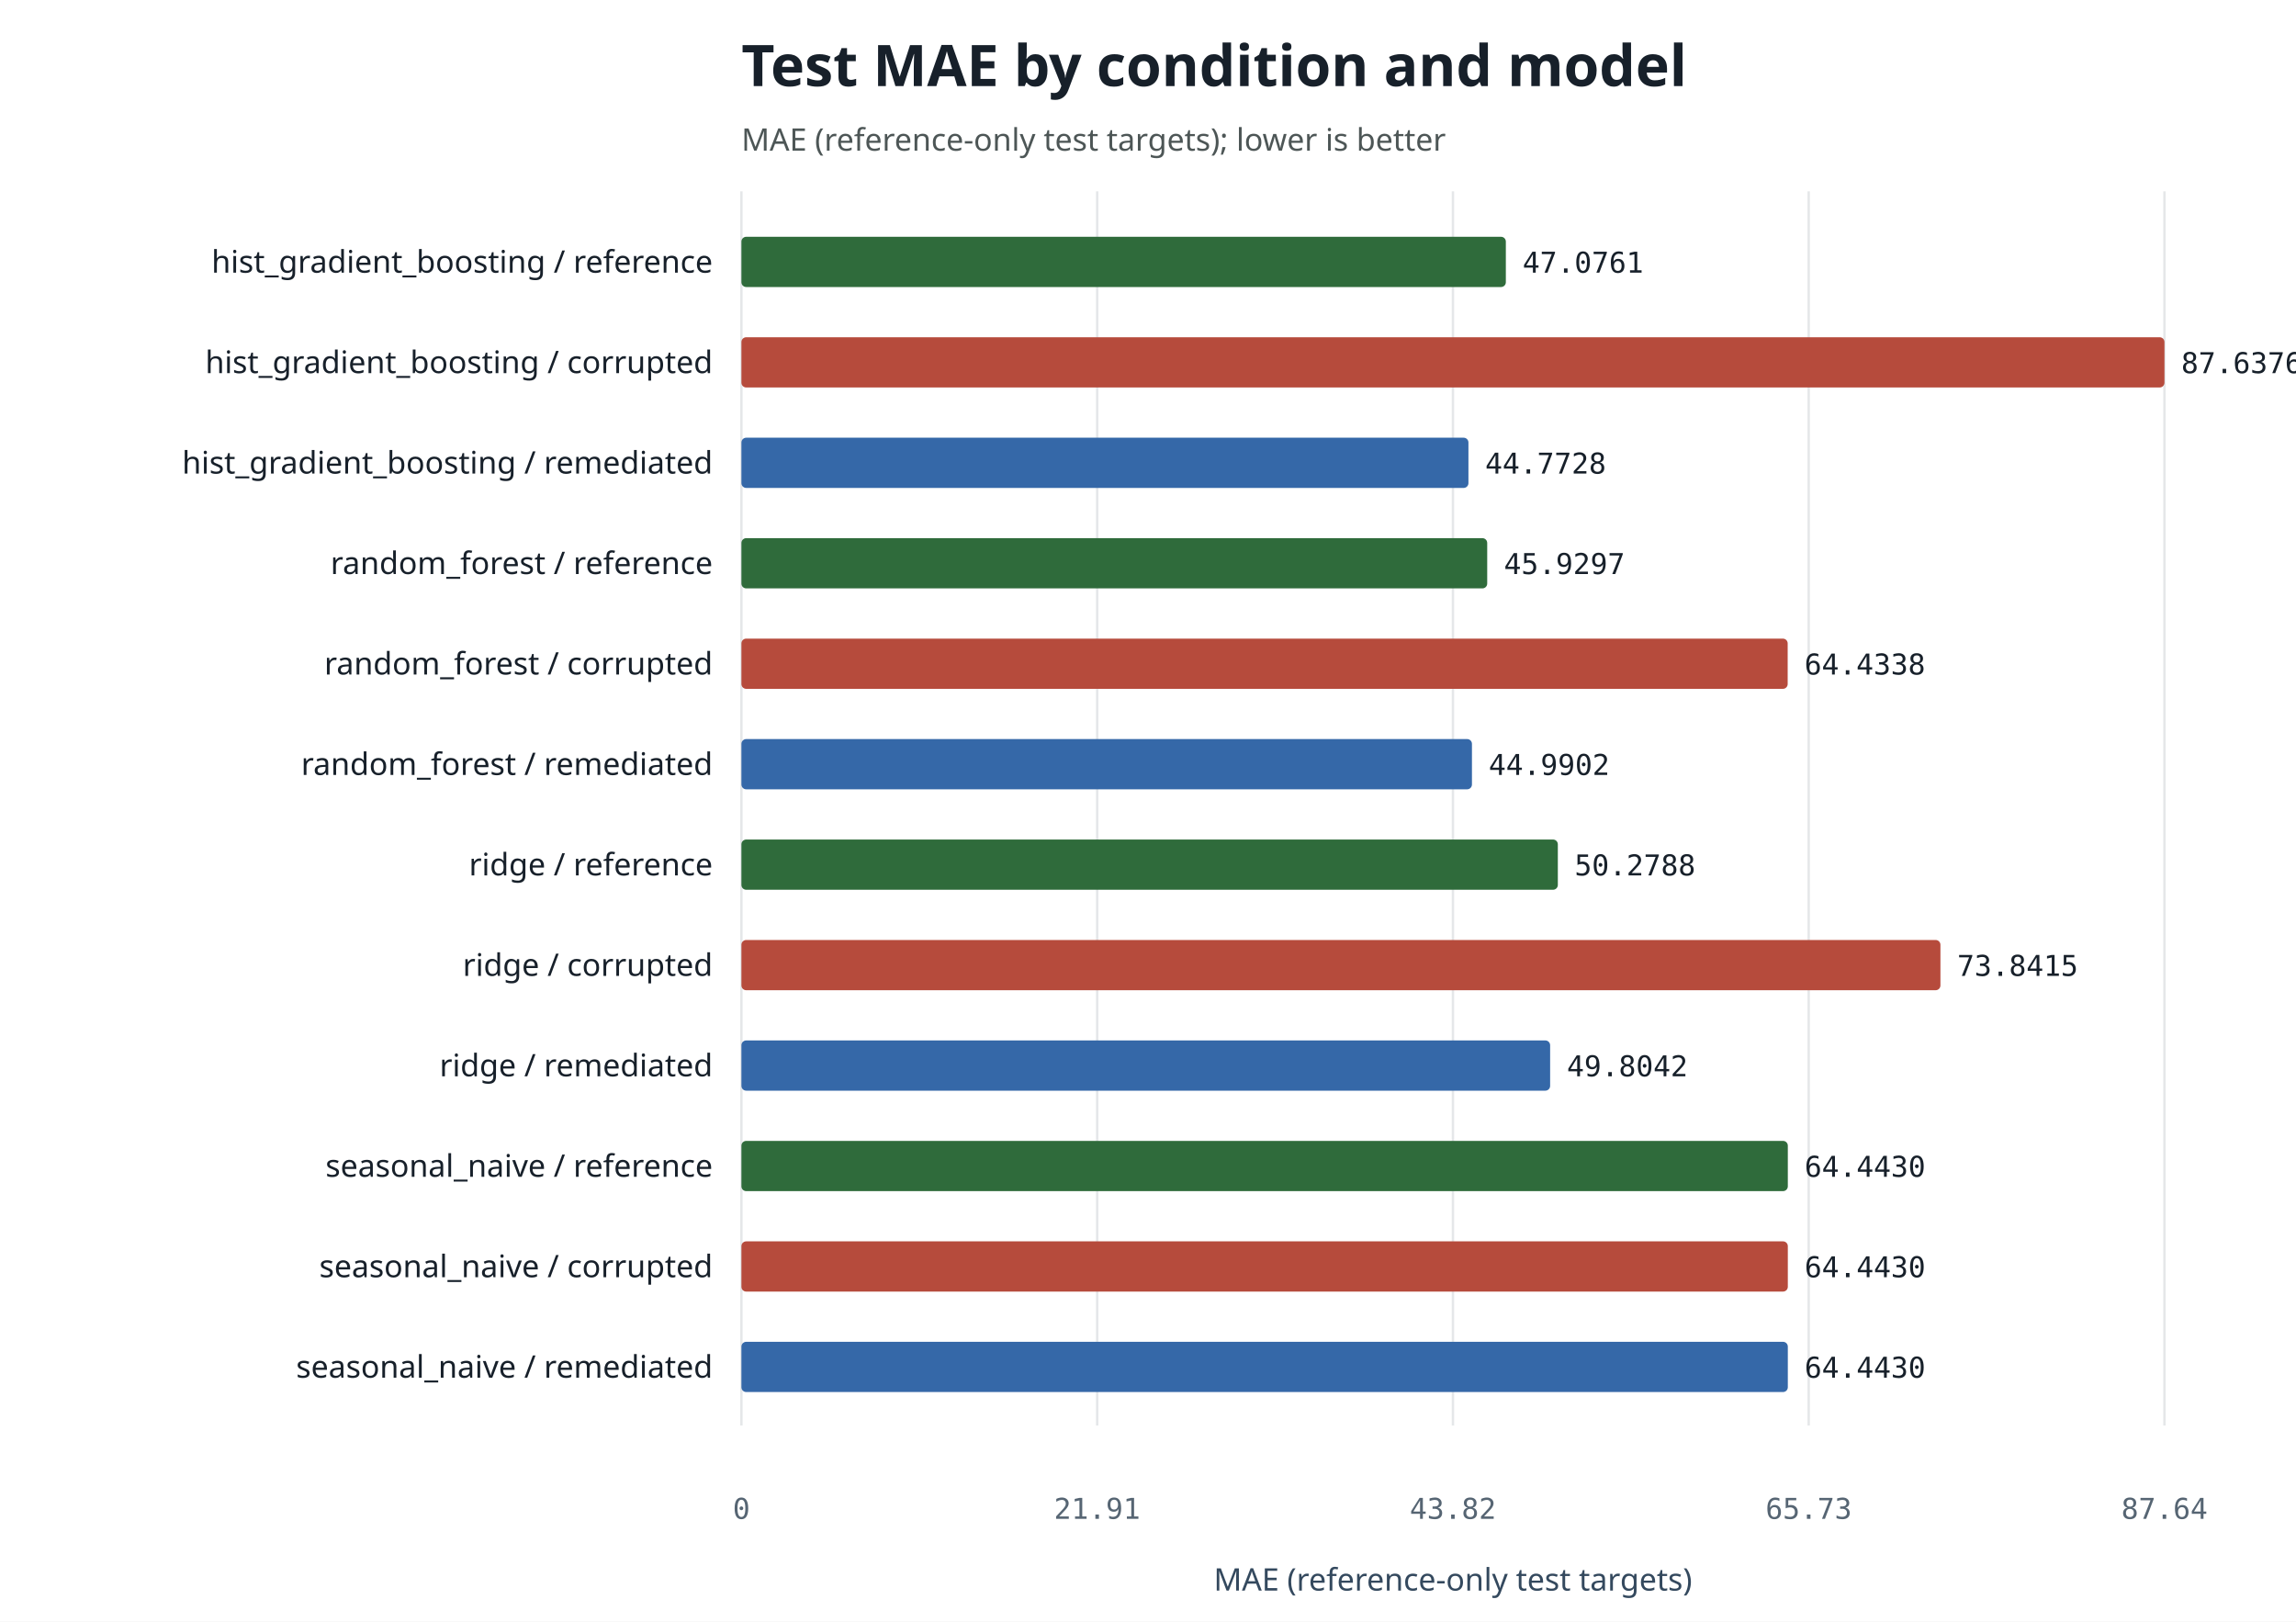
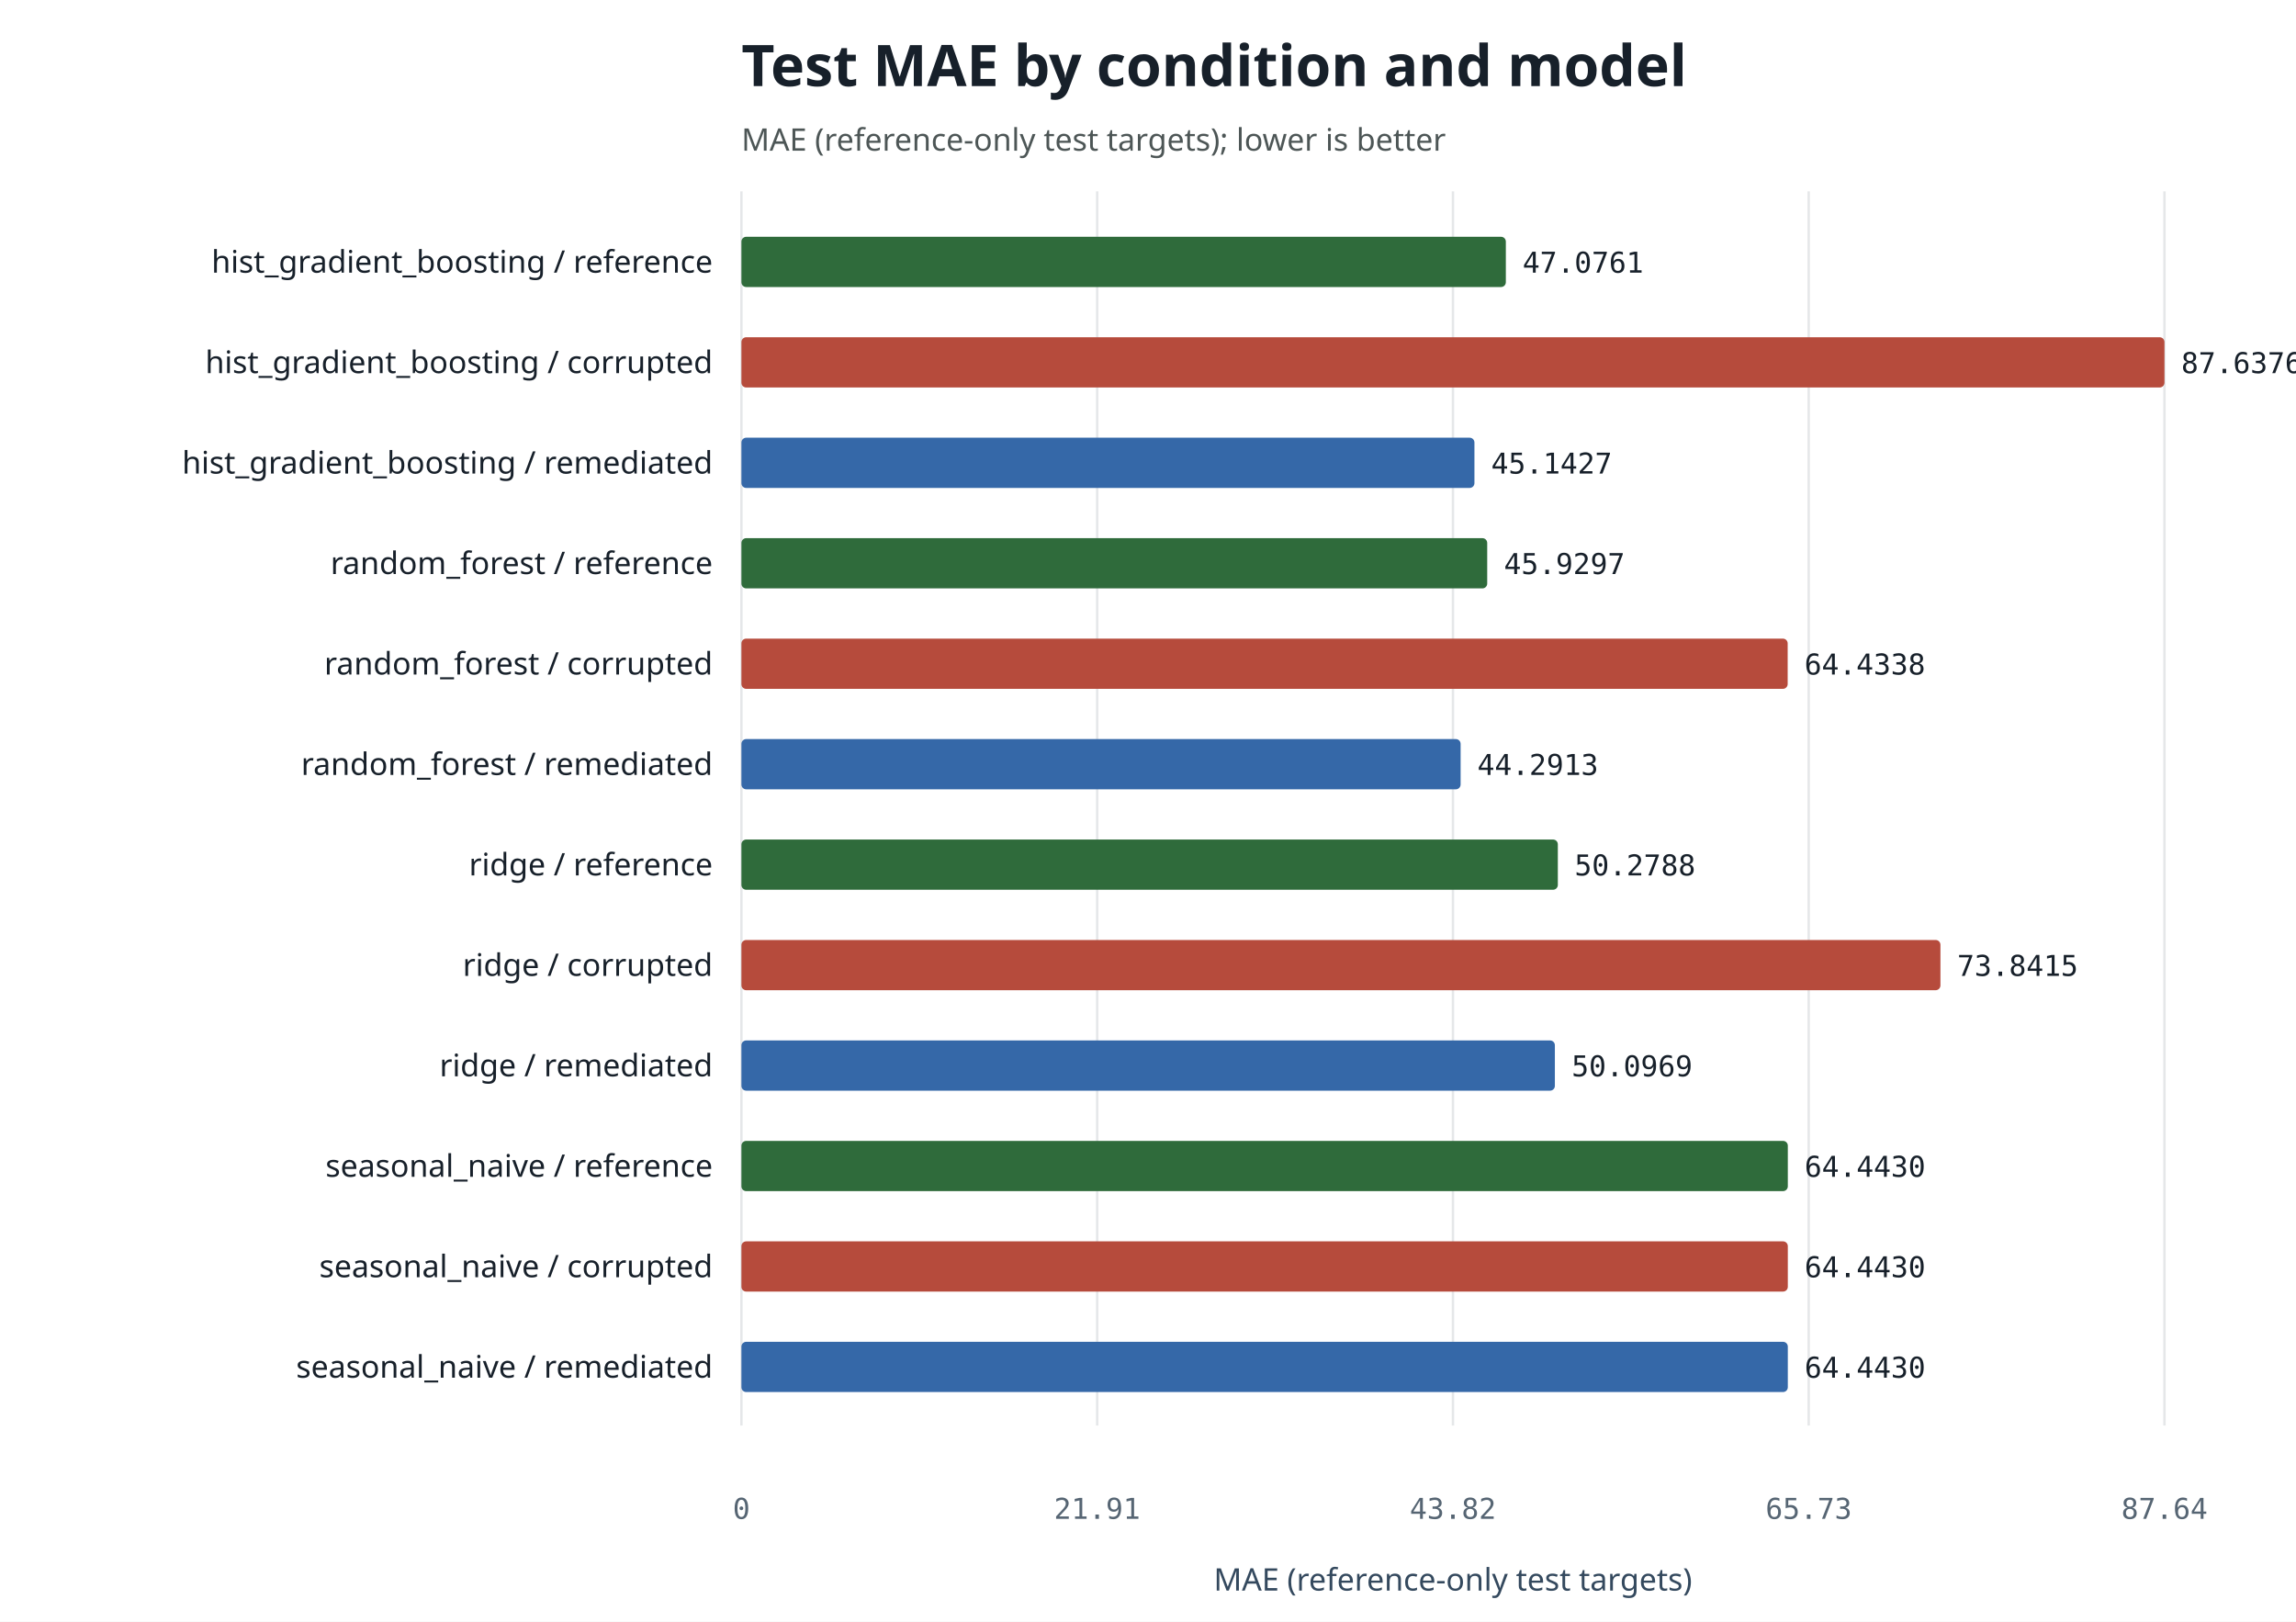
<svg xmlns="http://www.w3.org/2000/svg" width="960" height="678" viewBox="0 0 960 678" role="img" aria-labelledby="title desc">
  <rect width="100%" height="100%" fill="#ffffff" />
  <text x="310" y="36" font-family="system-ui, sans-serif" font-size="24" font-weight="700" fill="#17202a">Test MAE by condition and model</text>
  <text x="310" y="63" font-family="system-ui, sans-serif" font-size="13" fill="#4d5656">MAE (reference-only test targets); lower is better</text>
  <line x1="310.00" y1="80" x2="310.00" y2="596" stroke="#e5e7e9" />
  <text x="310.00" y="635" text-anchor="middle" font-family="ui-monospace, monospace" font-size="12" fill="#566573">0</text>
  <line x1="458.75" y1="80" x2="458.75" y2="596" stroke="#e5e7e9" />
  <text x="458.75" y="635" text-anchor="middle" font-family="ui-monospace, monospace" font-size="12" fill="#566573">21.91</text>
  <line x1="607.50" y1="80" x2="607.50" y2="596" stroke="#e5e7e9" />
  <text x="607.50" y="635" text-anchor="middle" font-family="ui-monospace, monospace" font-size="12" fill="#566573">43.82</text>
  <line x1="756.25" y1="80" x2="756.25" y2="596" stroke="#e5e7e9" />
  <text x="756.25" y="635" text-anchor="middle" font-family="ui-monospace, monospace" font-size="12" fill="#566573">65.73</text>
  <line x1="905.00" y1="80" x2="905.00" y2="596" stroke="#e5e7e9" />
  <text x="905.00" y="635" text-anchor="middle" font-family="ui-monospace, monospace" font-size="12" fill="#566573">87.64</text>
  <text x="298" y="114" text-anchor="end" font-family="system-ui, sans-serif" font-size="13" fill="#17202a">hist_gradient_boosting / reference</text>
  <rect x="310" y="99" width="319.62" height="21" rx="2" fill="#2f6b3b" />
  <text x="636.62" y="114" font-family="ui-monospace, monospace" font-size="12" fill="#17202a">47.0761</text>
  <text x="298" y="156" text-anchor="end" font-family="system-ui, sans-serif" font-size="13" fill="#17202a">hist_gradient_boosting / corrupted</text>
  <rect x="310" y="141" width="595.00" height="21" rx="2" fill="#b64b3c" />
  <text x="912.00" y="156" font-family="ui-monospace, monospace" font-size="12" fill="#17202a">87.6376</text>
  <text x="298" y="198" text-anchor="end" font-family="system-ui, sans-serif" font-size="13" fill="#17202a">hist_gradient_boosting / remediated</text>
-   <rect x="310" y="183" width="303.98" height="21" rx="2" fill="#3568a8" />
-   <text x="620.98" y="198" font-family="ui-monospace, monospace" font-size="12" fill="#17202a">44.7728</text>
+   <rect x="310" y="183" width="306.49" height="21" rx="2" fill="#3568a8" />
+   <text x="623.49" y="198" font-family="ui-monospace, monospace" font-size="12" fill="#17202a">45.1427</text>
  <text x="298" y="240" text-anchor="end" font-family="system-ui, sans-serif" font-size="13" fill="#17202a">random_forest / reference</text>
  <rect x="310" y="225" width="311.83" height="21" rx="2" fill="#2f6b3b" />
  <text x="628.83" y="240" font-family="ui-monospace, monospace" font-size="12" fill="#17202a">45.9297</text>
  <text x="298" y="282" text-anchor="end" font-family="system-ui, sans-serif" font-size="13" fill="#17202a">random_forest / corrupted</text>
  <rect x="310" y="267" width="437.46" height="21" rx="2" fill="#b64b3c" />
  <text x="754.46" y="282" font-family="ui-monospace, monospace" font-size="12" fill="#17202a">64.4338</text>
  <text x="298" y="324" text-anchor="end" font-family="system-ui, sans-serif" font-size="13" fill="#17202a">random_forest / remediated</text>
-   <rect x="310" y="309" width="305.45" height="21" rx="2" fill="#3568a8" />
-   <text x="622.45" y="324" font-family="ui-monospace, monospace" font-size="12" fill="#17202a">44.9902</text>
+   <rect x="310" y="309" width="300.71" height="21" rx="2" fill="#3568a8" />
+   <text x="617.71" y="324" font-family="ui-monospace, monospace" font-size="12" fill="#17202a">44.2913</text>
  <text x="298" y="366" text-anchor="end" font-family="system-ui, sans-serif" font-size="13" fill="#17202a">ridge / reference</text>
  <rect x="310" y="351" width="341.36" height="21" rx="2" fill="#2f6b3b" />
  <text x="658.36" y="366" font-family="ui-monospace, monospace" font-size="12" fill="#17202a">50.2788</text>
  <text x="298" y="408" text-anchor="end" font-family="system-ui, sans-serif" font-size="13" fill="#17202a">ridge / corrupted</text>
  <rect x="310" y="393" width="501.33" height="21" rx="2" fill="#b64b3c" />
  <text x="818.33" y="408" font-family="ui-monospace, monospace" font-size="12" fill="#17202a">73.8415</text>
  <text x="298" y="450" text-anchor="end" font-family="system-ui, sans-serif" font-size="13" fill="#17202a">ridge / remediated</text>
-   <rect x="310" y="435" width="338.14" height="21" rx="2" fill="#3568a8" />
-   <text x="655.14" y="450" font-family="ui-monospace, monospace" font-size="12" fill="#17202a">49.8042</text>
+   <rect x="310" y="435" width="340.12" height="21" rx="2" fill="#3568a8" />
+   <text x="657.12" y="450" font-family="ui-monospace, monospace" font-size="12" fill="#17202a">50.0969</text>
  <text x="298" y="492" text-anchor="end" font-family="system-ui, sans-serif" font-size="13" fill="#17202a">seasonal_naive / reference</text>
  <rect x="310" y="477" width="437.52" height="21" rx="2" fill="#2f6b3b" />
  <text x="754.52" y="492" font-family="ui-monospace, monospace" font-size="12" fill="#17202a">64.4430</text>
  <text x="298" y="534" text-anchor="end" font-family="system-ui, sans-serif" font-size="13" fill="#17202a">seasonal_naive / corrupted</text>
  <rect x="310" y="519" width="437.52" height="21" rx="2" fill="#b64b3c" />
  <text x="754.52" y="534" font-family="ui-monospace, monospace" font-size="12" fill="#17202a">64.4430</text>
  <text x="298" y="576" text-anchor="end" font-family="system-ui, sans-serif" font-size="13" fill="#17202a">seasonal_naive / remediated</text>
  <rect x="310" y="561" width="437.52" height="21" rx="2" fill="#3568a8" />
  <text x="754.52" y="576" font-family="ui-monospace, monospace" font-size="12" fill="#17202a">64.4430</text>
  <text x="607.50" y="665" text-anchor="middle" font-family="system-ui, sans-serif" font-size="13" fill="#34495e">MAE (reference-only test targets)</text>
</svg>
